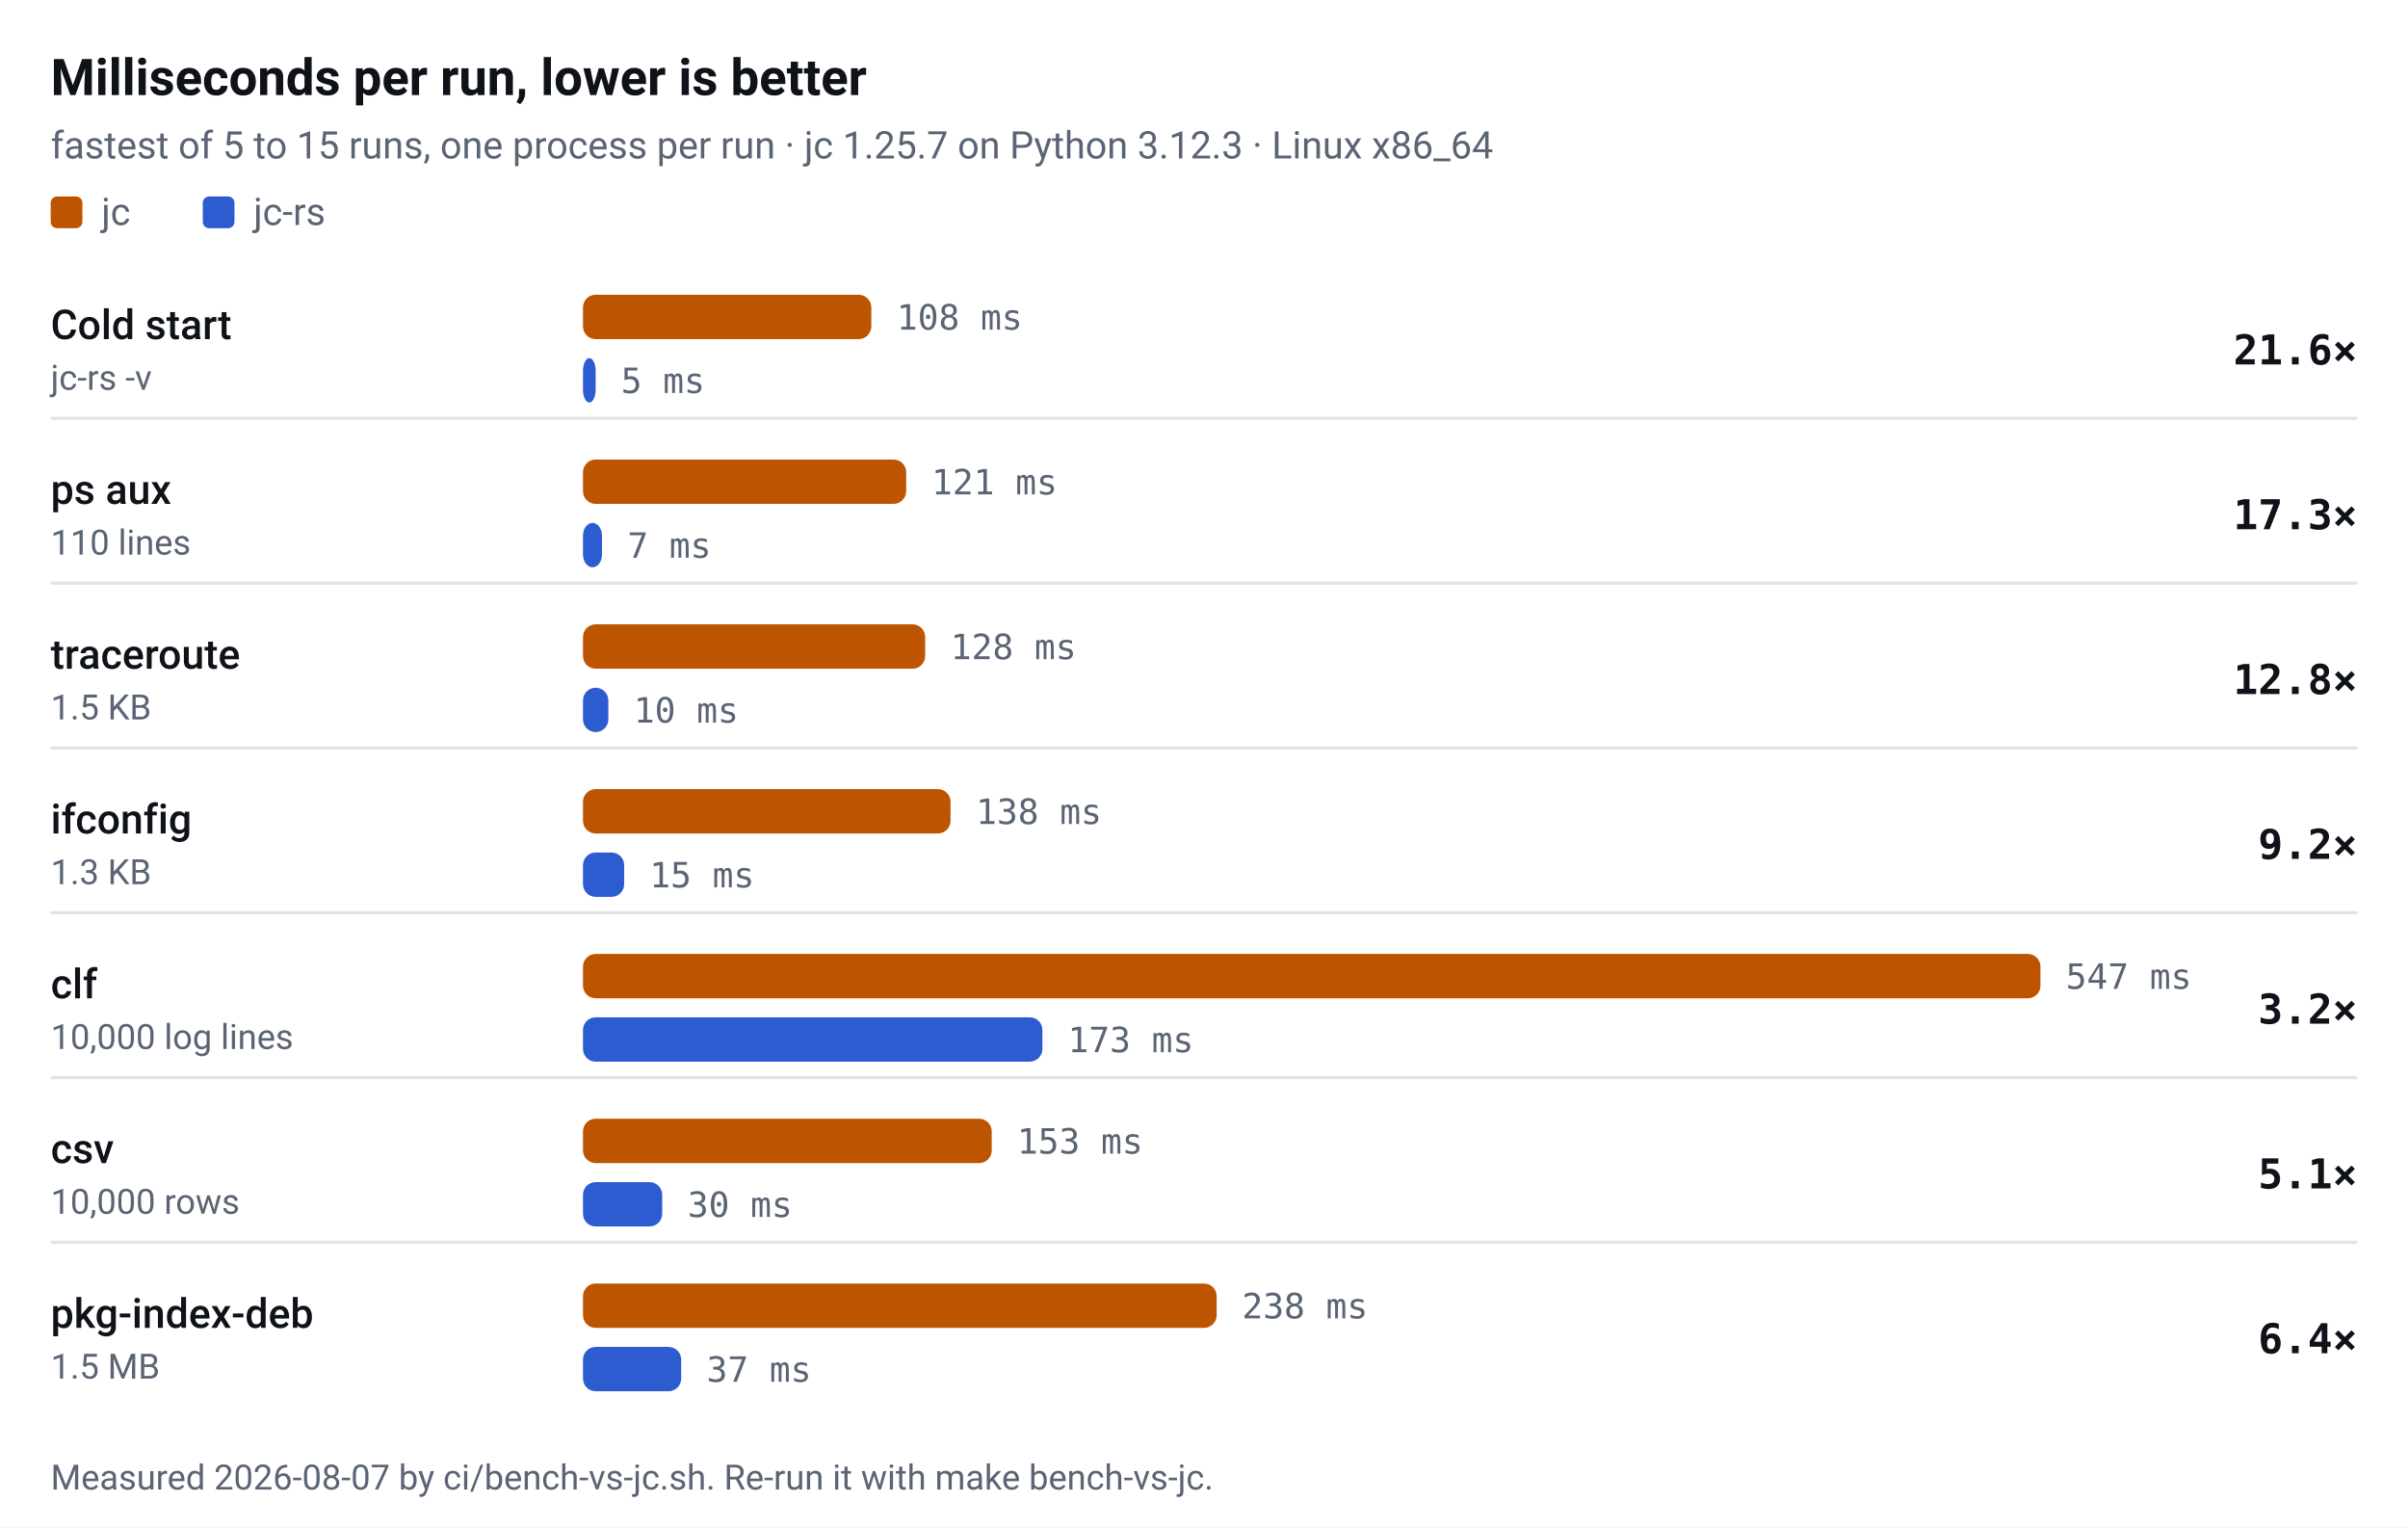
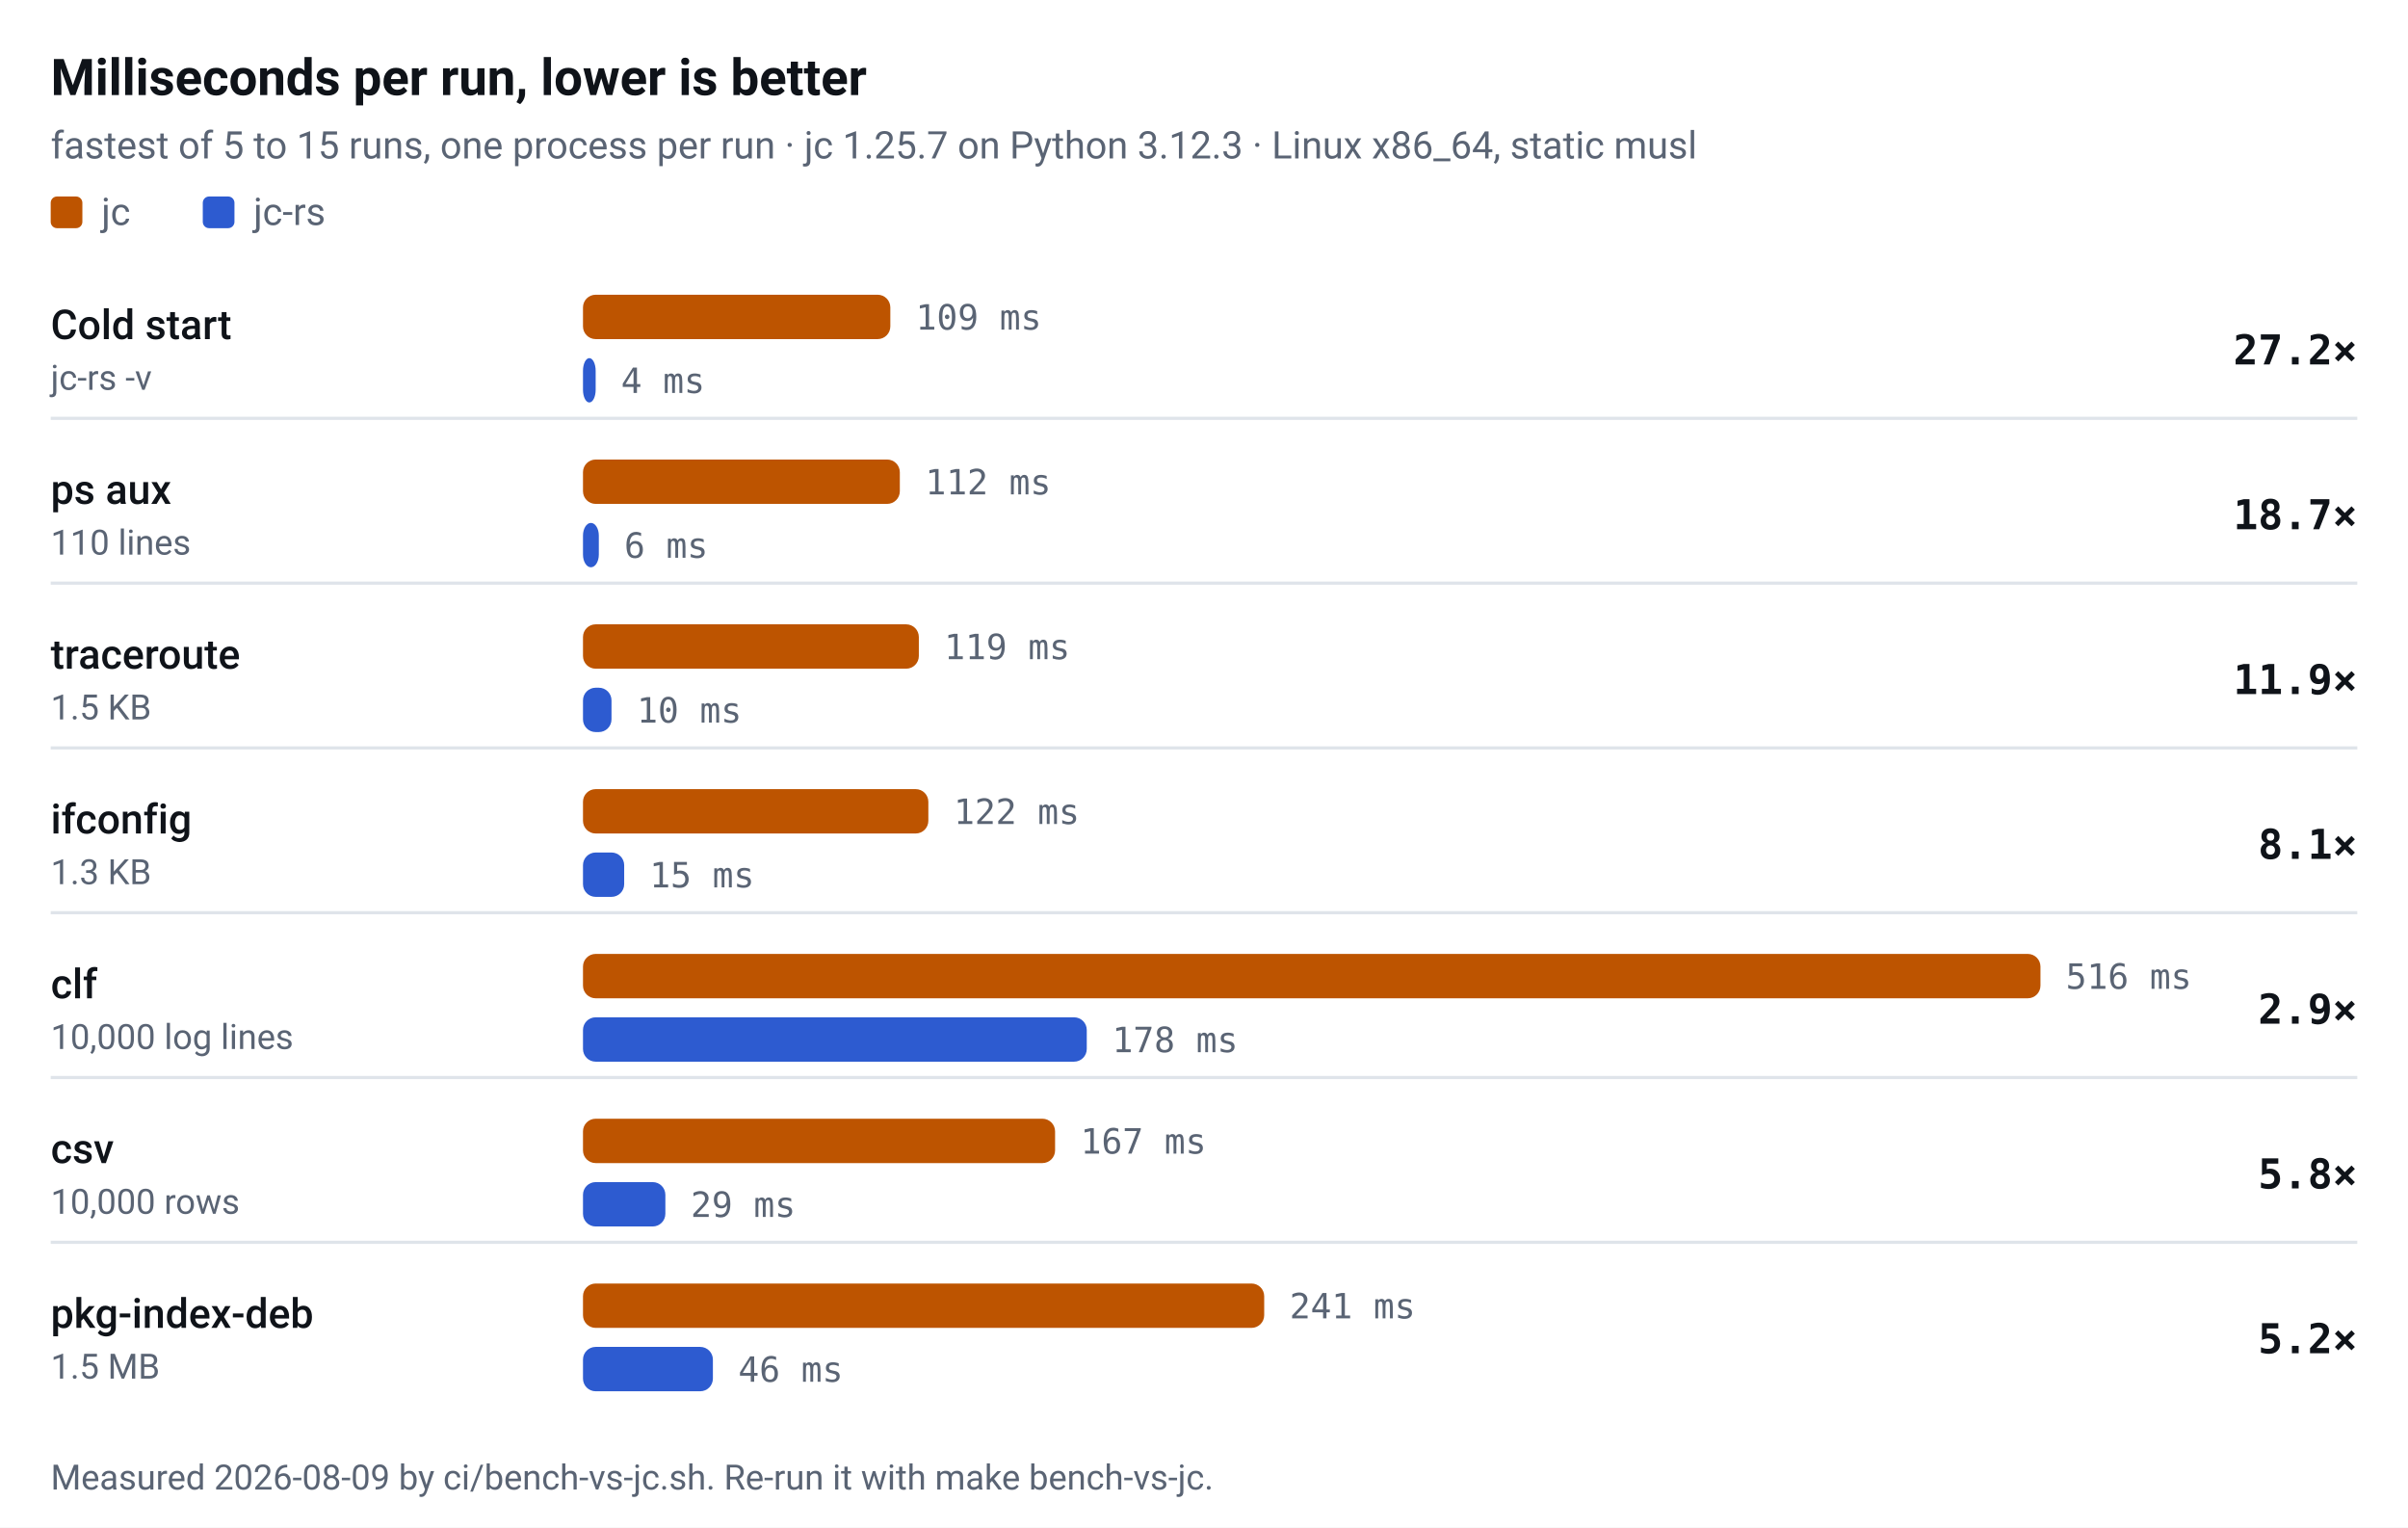
<svg xmlns="http://www.w3.org/2000/svg" width="760" height="482" viewBox="0 0 760 482" role="img" aria-label="Milliseconds per run, jc against jc-rs, lower is better">
  <rect width="760" height="482" fill="#ffffff" />
  <style>text{font-family:ui-sans-serif,-apple-system,"Segoe UI",Roboto,Helvetica,Arial,sans-serif}.n{font-family:ui-monospace,SFMono-Regular,Menlo,Consolas,monospace;font-variant-numeric:tabular-nums}</style>
  <text x="16" y="30" fill="#0f1319" font-size="16" font-weight="600">Milliseconds per run, lower is better</text>
-   <text x="16" y="50" fill="#5a6474" font-size="12">fastest of 5 to 15 runs, one process per run · jc 1.25.7 on Python 3.12.3 · Linux x86_64</text>
+   <text x="16" y="50" fill="#5a6474" font-size="12">fastest of 5 to 15 runs, one process per run · jc 1.25.7 on Python 3.12.3 · Linux x86_64, static musl</text>
  <rect x="16" y="62" width="10" height="10" rx="2" fill="#bd5400" />
  <text x="32" y="71" fill="#5a6474" font-size="12">jc</text>
  <rect x="64" y="62" width="10" height="10" rx="2" fill="#2d5bd0" />
  <text x="80" y="71" fill="#5a6474" font-size="12">jc-rs</text>
  <text x="16" y="107.0" fill="#0f1319" font-size="13" font-weight="500">Cold start</text>
  <text x="16" y="123.0" fill="#5a6474" font-size="11">jc-rs -v</text>
-   <rect x="184" y="93" width="91" height="14" rx="4" fill="#bd5400" />
-   <text x="283" y="104" fill="#5a6474" font-size="11" class="n">108 ms</text>
+   <rect x="184" y="93" width="97" height="14" rx="4" fill="#bd5400" />
+   <text x="289" y="104" fill="#5a6474" font-size="11" class="n">109 ms</text>
  <rect x="184" y="113" width="4" height="14" rx="4" fill="#2d5bd0" />
-   <text x="196" y="124" fill="#5a6474" font-size="11" class="n">5 ms</text>
-   <text x="744" y="115.0" fill="#0f1319" font-size="13" font-weight="600" text-anchor="end" class="n">21.6×</text>
+   <text x="196" y="124" fill="#5a6474" font-size="11" class="n">4 ms</text>
+   <text x="744" y="115.0" fill="#0f1319" font-size="13" font-weight="600" text-anchor="end" class="n">27.2×</text>
  <line x1="16" y1="132" x2="744" y2="132" stroke="#dfe4ea" stroke-width="1" />
  <text x="16" y="159.0" fill="#0f1319" font-size="13" font-weight="500">ps aux</text>
  <text x="16" y="175.0" fill="#5a6474" font-size="11">110 lines</text>
-   <rect x="184" y="145" width="102" height="14" rx="4" fill="#bd5400" />
-   <text x="294" y="156" fill="#5a6474" font-size="11" class="n">121 ms</text>
-   <rect x="184" y="165" width="6" height="14" rx="4" fill="#2d5bd0" />
-   <text x="198" y="176" fill="#5a6474" font-size="11" class="n">7 ms</text>
-   <text x="744" y="167.0" fill="#0f1319" font-size="13" font-weight="600" text-anchor="end" class="n">17.3×</text>
+   <rect x="184" y="145" width="100" height="14" rx="4" fill="#bd5400" />
+   <text x="292" y="156" fill="#5a6474" font-size="11" class="n">112 ms</text>
+   <rect x="184" y="165" width="5" height="14" rx="4" fill="#2d5bd0" />
+   <text x="197" y="176" fill="#5a6474" font-size="11" class="n">6 ms</text>
+   <text x="744" y="167.0" fill="#0f1319" font-size="13" font-weight="600" text-anchor="end" class="n">18.7×</text>
  <line x1="16" y1="184" x2="744" y2="184" stroke="#dfe4ea" stroke-width="1" />
  <text x="16" y="211.0" fill="#0f1319" font-size="13" font-weight="500">traceroute</text>
  <text x="16" y="227.0" fill="#5a6474" font-size="11">1.5 KB</text>
-   <rect x="184" y="197" width="108" height="14" rx="4" fill="#bd5400" />
-   <text x="300" y="208" fill="#5a6474" font-size="11" class="n">128 ms</text>
-   <rect x="184" y="217" width="8" height="14" rx="4" fill="#2d5bd0" />
-   <text x="200" y="228" fill="#5a6474" font-size="11" class="n">10 ms</text>
-   <text x="744" y="219.0" fill="#0f1319" font-size="13" font-weight="600" text-anchor="end" class="n">12.8×</text>
+   <rect x="184" y="197" width="106" height="14" rx="4" fill="#bd5400" />
+   <text x="298" y="208" fill="#5a6474" font-size="11" class="n">119 ms</text>
+   <rect x="184" y="217" width="9" height="14" rx="4" fill="#2d5bd0" />
+   <text x="201" y="228" fill="#5a6474" font-size="11" class="n">10 ms</text>
+   <text x="744" y="219.0" fill="#0f1319" font-size="13" font-weight="600" text-anchor="end" class="n">11.9×</text>
  <line x1="16" y1="236" x2="744" y2="236" stroke="#dfe4ea" stroke-width="1" />
  <text x="16" y="263.0" fill="#0f1319" font-size="13" font-weight="500">ifconfig</text>
  <text x="16" y="279.0" fill="#5a6474" font-size="11">1.3 KB</text>
-   <rect x="184" y="249" width="116" height="14" rx="4" fill="#bd5400" />
-   <text x="308" y="260" fill="#5a6474" font-size="11" class="n">138 ms</text>
+   <rect x="184" y="249" width="109" height="14" rx="4" fill="#bd5400" />
+   <text x="301" y="260" fill="#5a6474" font-size="11" class="n">122 ms</text>
  <rect x="184" y="269" width="13" height="14" rx="4" fill="#2d5bd0" />
  <text x="205" y="280" fill="#5a6474" font-size="11" class="n">15 ms</text>
-   <text x="744" y="271.0" fill="#0f1319" font-size="13" font-weight="600" text-anchor="end" class="n">9.2×</text>
+   <text x="744" y="271.0" fill="#0f1319" font-size="13" font-weight="600" text-anchor="end" class="n">8.1×</text>
  <line x1="16" y1="288" x2="744" y2="288" stroke="#dfe4ea" stroke-width="1" />
  <text x="16" y="315.0" fill="#0f1319" font-size="13" font-weight="500">clf</text>
  <text x="16" y="331.0" fill="#5a6474" font-size="11">10,000 log lines</text>
  <rect x="184" y="301" width="460" height="14" rx="4" fill="#bd5400" />
-   <text x="652" y="312" fill="#5a6474" font-size="11" class="n">547 ms</text>
-   <rect x="184" y="321" width="145" height="14" rx="4" fill="#2d5bd0" />
-   <text x="337" y="332" fill="#5a6474" font-size="11" class="n">173 ms</text>
-   <text x="744" y="323.0" fill="#0f1319" font-size="13" font-weight="600" text-anchor="end" class="n">3.2×</text>
+   <text x="652" y="312" fill="#5a6474" font-size="11" class="n">516 ms</text>
+   <rect x="184" y="321" width="159" height="14" rx="4" fill="#2d5bd0" />
+   <text x="351" y="332" fill="#5a6474" font-size="11" class="n">178 ms</text>
+   <text x="744" y="323.0" fill="#0f1319" font-size="13" font-weight="600" text-anchor="end" class="n">2.9×</text>
  <line x1="16" y1="340" x2="744" y2="340" stroke="#dfe4ea" stroke-width="1" />
  <text x="16" y="367.0" fill="#0f1319" font-size="13" font-weight="500">csv</text>
  <text x="16" y="383.0" fill="#5a6474" font-size="11">10,000 rows</text>
-   <rect x="184" y="353" width="129" height="14" rx="4" fill="#bd5400" />
-   <text x="321" y="364" fill="#5a6474" font-size="11" class="n">153 ms</text>
-   <rect x="184" y="373" width="25" height="14" rx="4" fill="#2d5bd0" />
-   <text x="217" y="384" fill="#5a6474" font-size="11" class="n">30 ms</text>
-   <text x="744" y="375.0" fill="#0f1319" font-size="13" font-weight="600" text-anchor="end" class="n">5.1×</text>
+   <rect x="184" y="353" width="149" height="14" rx="4" fill="#bd5400" />
+   <text x="341" y="364" fill="#5a6474" font-size="11" class="n">167 ms</text>
+   <rect x="184" y="373" width="26" height="14" rx="4" fill="#2d5bd0" />
+   <text x="218" y="384" fill="#5a6474" font-size="11" class="n">29 ms</text>
+   <text x="744" y="375.0" fill="#0f1319" font-size="13" font-weight="600" text-anchor="end" class="n">5.8×</text>
  <line x1="16" y1="392" x2="744" y2="392" stroke="#dfe4ea" stroke-width="1" />
  <text x="16" y="419.0" fill="#0f1319" font-size="13" font-weight="500">pkg-index-deb</text>
  <text x="16" y="435.0" fill="#5a6474" font-size="11">1.5 MB</text>
-   <rect x="184" y="405" width="200" height="14" rx="4" fill="#bd5400" />
-   <text x="392" y="416" fill="#5a6474" font-size="11" class="n">238 ms</text>
-   <rect x="184" y="425" width="31" height="14" rx="4" fill="#2d5bd0" />
-   <text x="223" y="436" fill="#5a6474" font-size="11" class="n">37 ms</text>
-   <text x="744" y="427.0" fill="#0f1319" font-size="13" font-weight="600" text-anchor="end" class="n">6.4×</text>
-   <text x="16" y="470" fill="#5a6474" font-size="11">Measured 2026-08-07 by ci/bench-vs-jc.sh. Re-run it with make bench-vs-jc.</text>
+   <rect x="184" y="405" width="215" height="14" rx="4" fill="#bd5400" />
+   <text x="407" y="416" fill="#5a6474" font-size="11" class="n">241 ms</text>
+   <rect x="184" y="425" width="41" height="14" rx="4" fill="#2d5bd0" />
+   <text x="233" y="436" fill="#5a6474" font-size="11" class="n">46 ms</text>
+   <text x="744" y="427.0" fill="#0f1319" font-size="13" font-weight="600" text-anchor="end" class="n">5.2×</text>
+   <text x="16" y="470" fill="#5a6474" font-size="11">Measured 2026-08-09 by ci/bench-vs-jc.sh. Re-run it with make bench-vs-jc.</text>
</svg>
